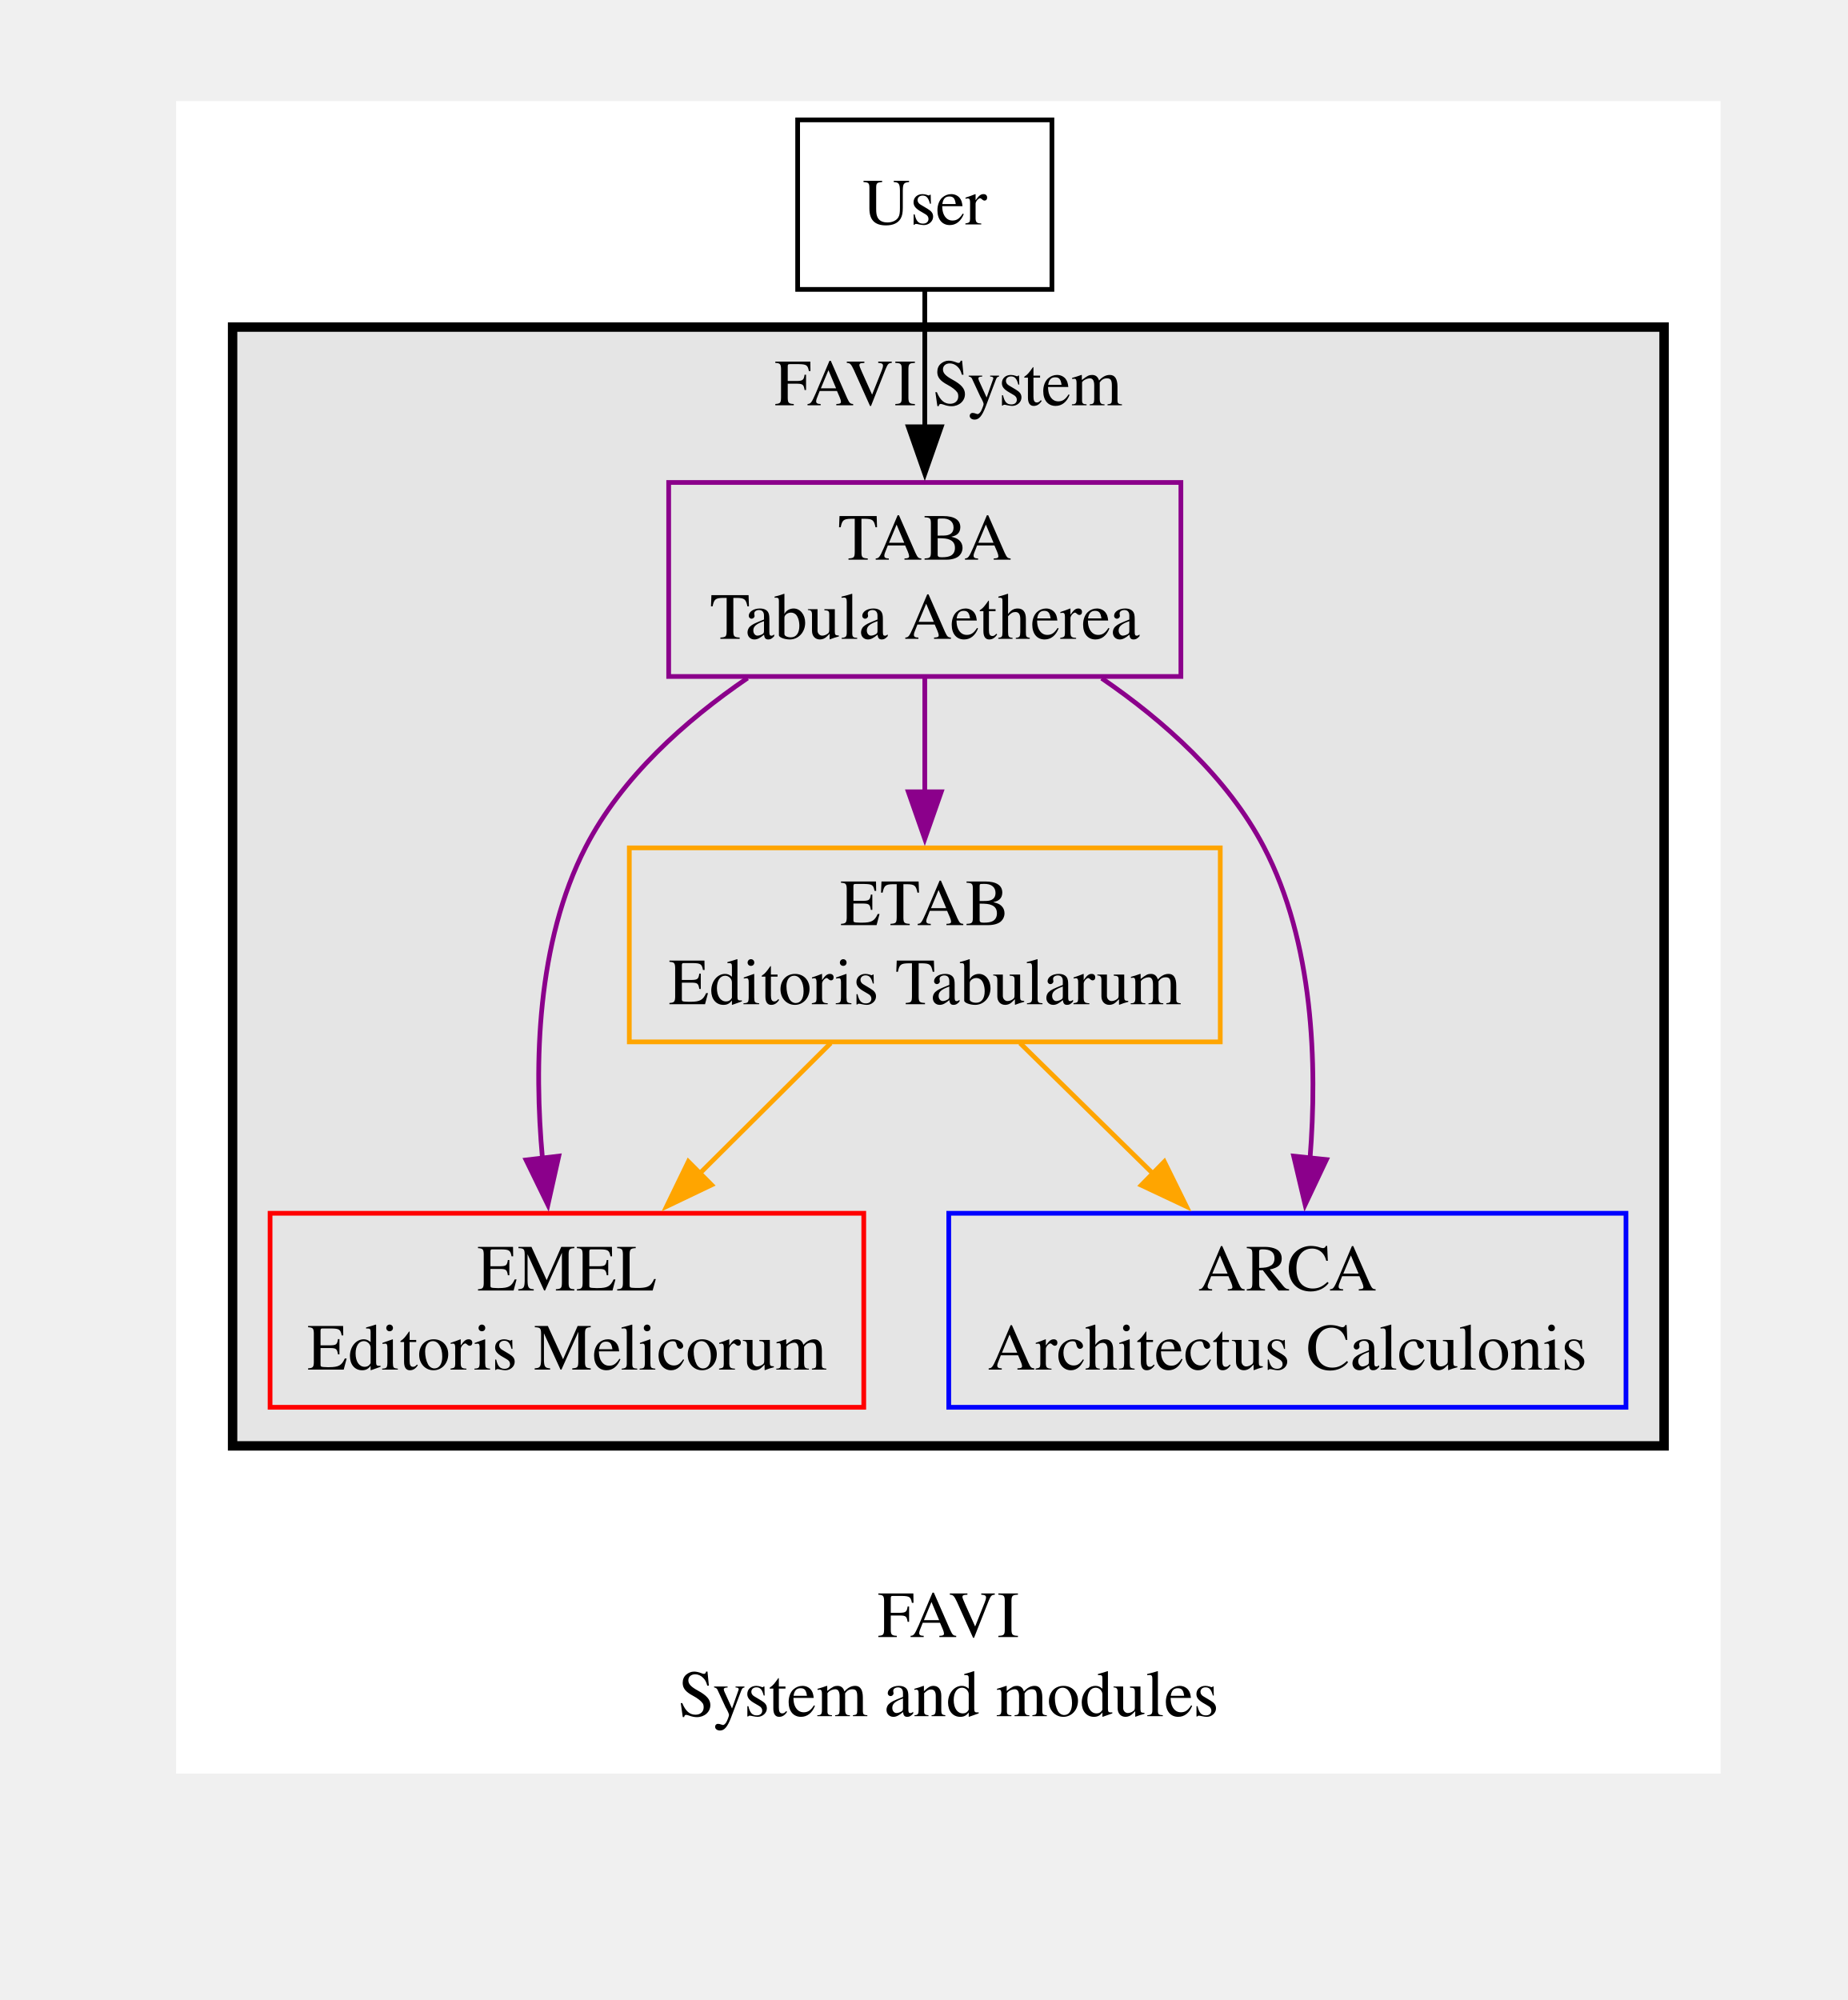
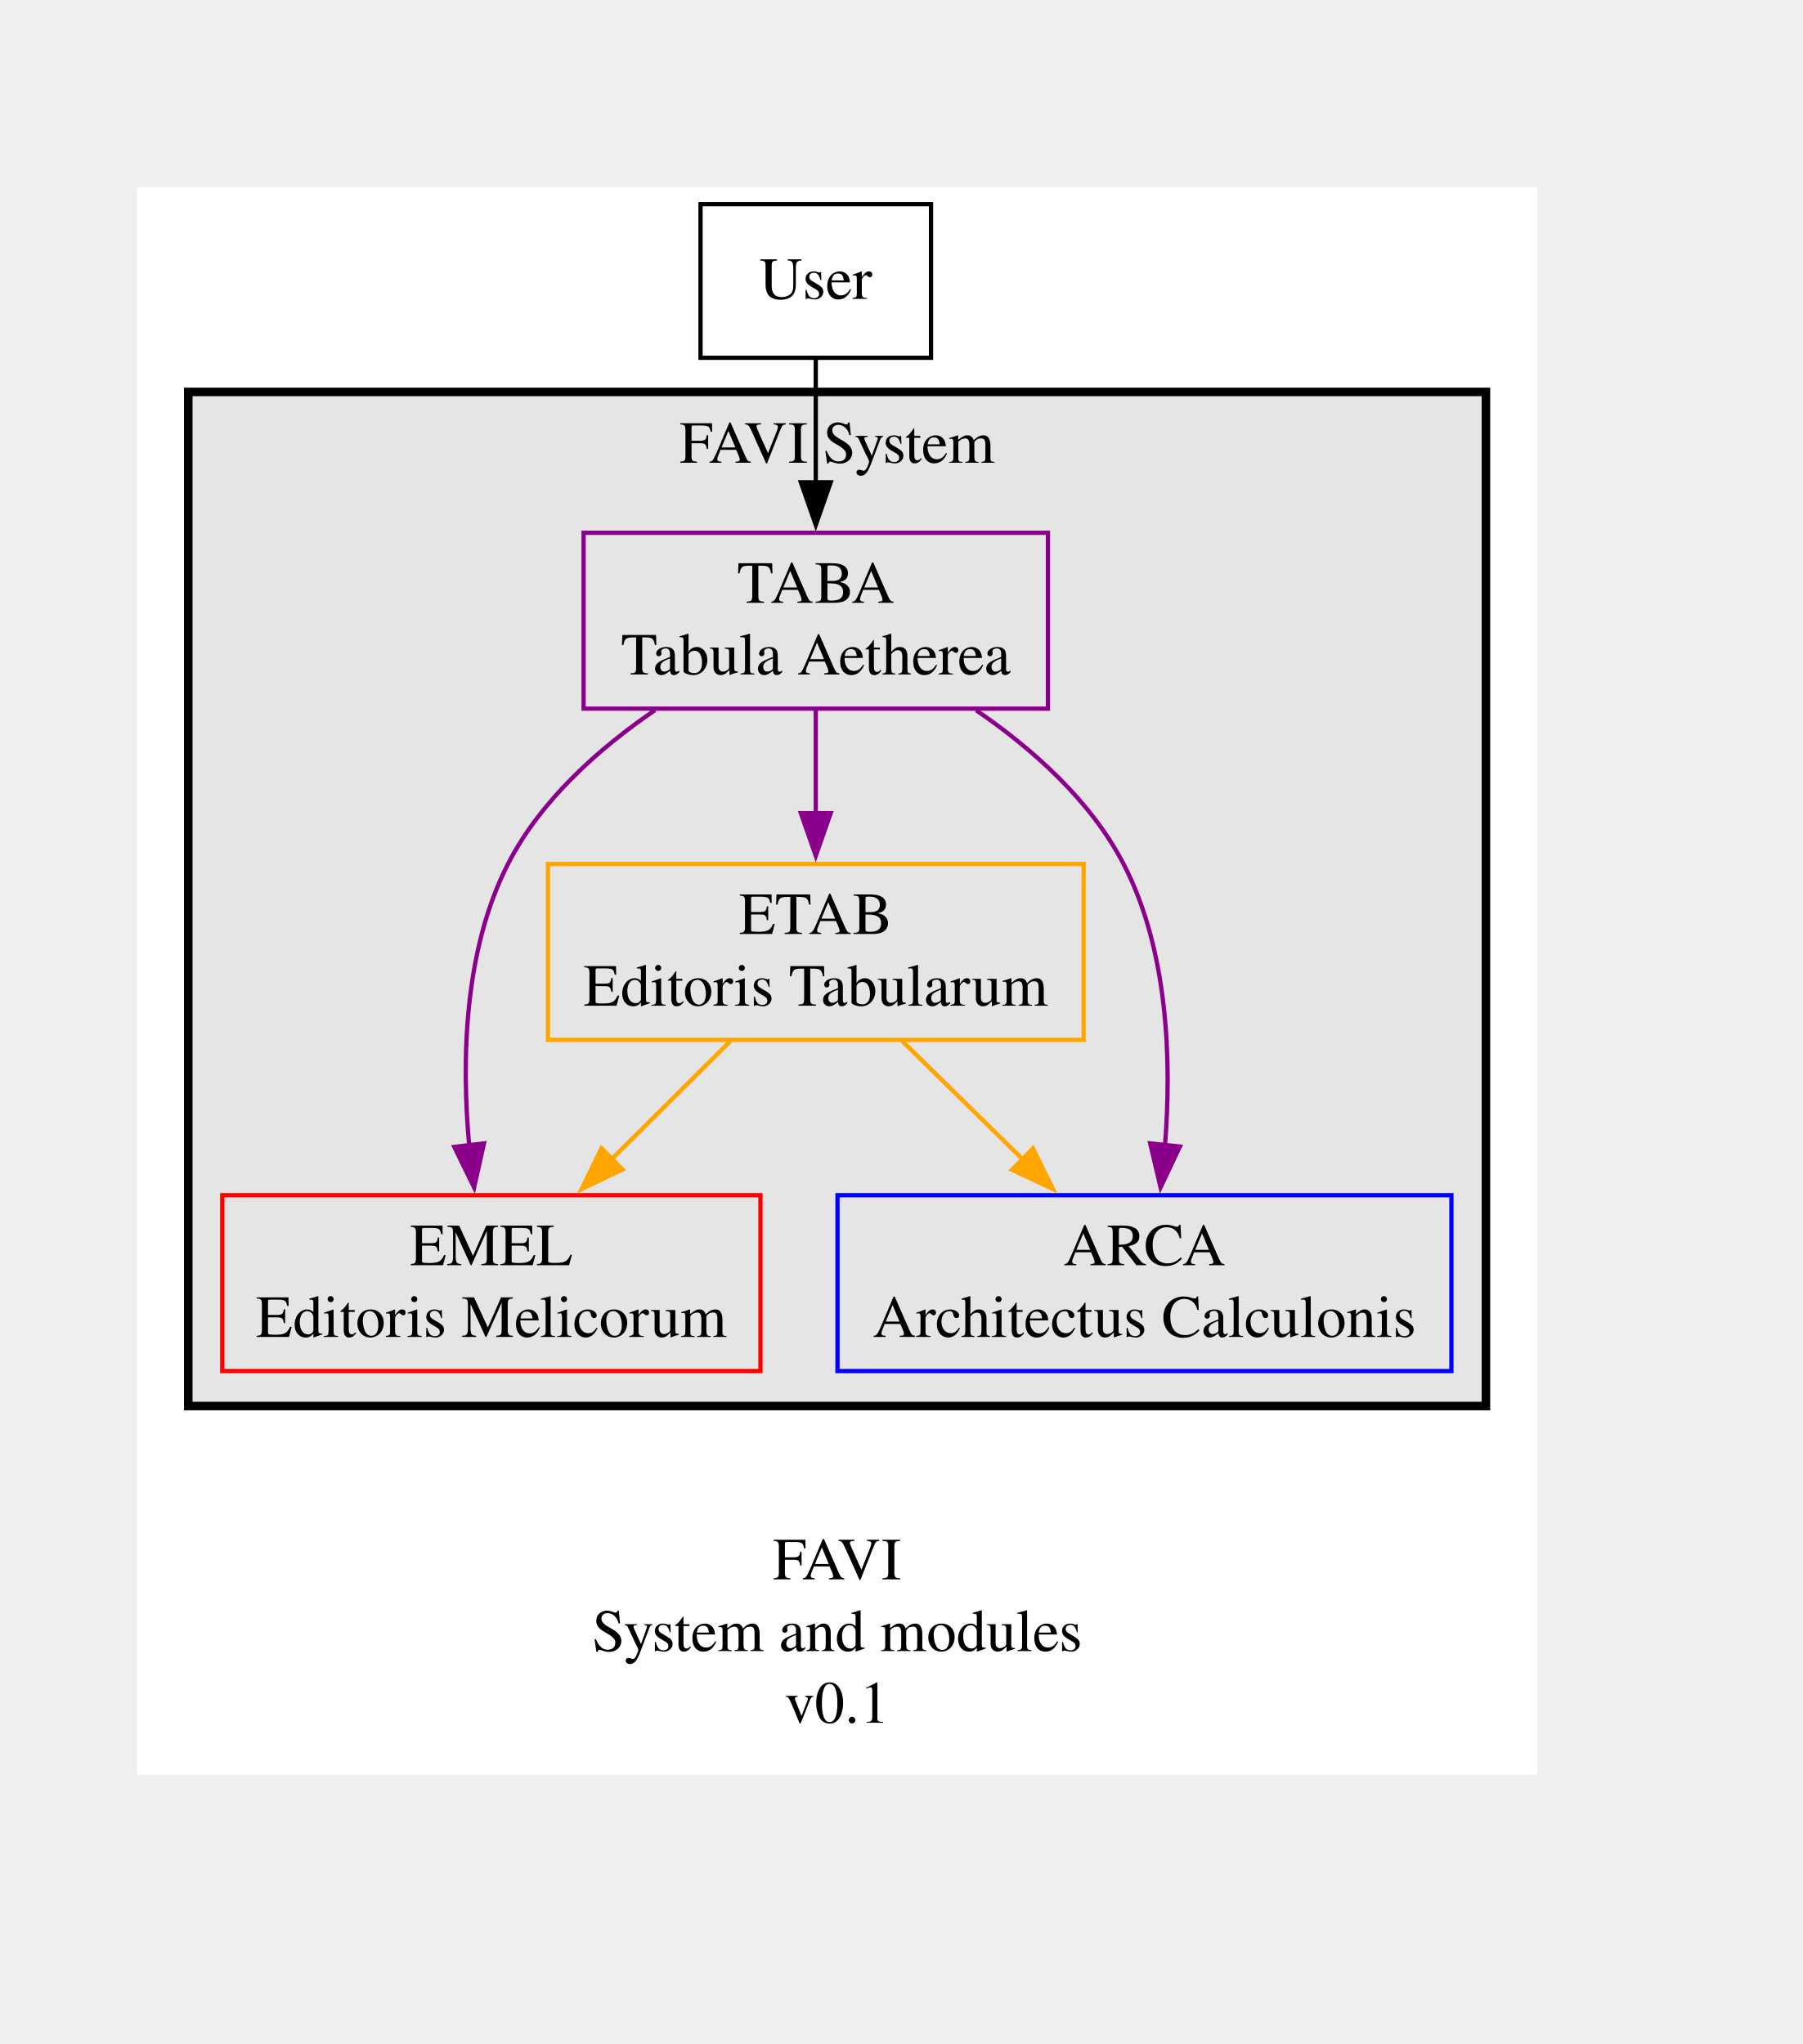
- <svg xmlns="http://www.w3.org/2000/svg" width="328pt" height="355pt" viewBox="0.00 0.00 328.00 355.20">
-   <g id="graph0" class="graph" transform="translate(34.52601,311.6498) scale(0.8362822)" data-name="">
-     <polygon fill="white" stroke="none" points="-4,4 -4,-351.2 324,-351.2 324,4 -4,4" />
-     <text text-anchor="middle" x="160" y="-25" font-family="Times,serif" font-size="14.00">FAVI</text>
-     <text text-anchor="middle" x="160" y="-8.2" font-family="Times,serif" font-size="14.00">System and modules</text>
+ <svg xmlns="http://www.w3.org/2000/svg" width="328pt" height="372pt" viewBox="0.00 0.00 328.00 372.00">
+   <g id="graph0" class="graph" transform="translate(28.04787,319.9028) scale(0.7767935)" data-name="">
+     <polygon fill="white" stroke="none" points="-4,4 -4,-368 324,-368 324,4 -4,4" style="" />
+     <text text-anchor="middle" x="160" y="-41.8" font-family="Times,serif" font-size="14.00" style="">FAVI</text>
+     <text text-anchor="middle" x="160" y="-25" font-family="Times,serif" font-size="14.00" style="">System and modules</text>
+     <text text-anchor="middle" x="160" y="-8.2" font-family="Times,serif" font-size="14.00" style="">v0.1</text>
    <g id="clust1" class="cluster" data-name="cluster_0">
-       <polygon fill="#e5e5e5" stroke="black" stroke-width="2" points="8,-65.6 8,-303.2 312,-303.2 312,-65.6 8,-65.6" />
-       <text text-anchor="middle" x="160" y="-286.6" font-family="Times,serif" font-size="14.00">FAVI System</text>
+       <polygon fill="#e5e5e5" stroke="black" stroke-width="2" points="8,-82.4 8,-320 312,-320 312,-82.4 8,-82.4" style="" />
+       <text text-anchor="middle" x="160" y="-303.4" font-family="Times,serif" font-size="14.00" style="">FAVI System</text>
    </g>
    <g id="node1" class="node" pointer-events="visible" data-name="user">
-       <polygon fill="none" stroke="black" points="182,-347.2 128,-347.2 128,-311.2 182,-311.2 182,-347.2" />
-       <text text-anchor="middle" x="155" y="-325" font-family="Times,serif" font-size="14.00">User</text>
+       <polygon fill="none" stroke="black" points="182,-364 128,-364 128,-328 182,-328 182,-364" style="" />
+       <text text-anchor="middle" x="155" y="-341.8" font-family="Times,serif" font-size="14.00" style="">User</text>
    </g>
    <g id="node2" class="node" pointer-events="visible" data-name="tabulaAetherea">
-       <polygon fill="none" stroke="darkmagenta" points="209.39,-270.2 100.61,-270.2 100.61,-229 209.39,-229 209.39,-270.2" />
-       <text text-anchor="middle" x="155" y="-253.8" font-family="Times,serif" font-size="14.00">TABA</text>
-       <text text-anchor="middle" x="155" y="-237" font-family="Times,serif" font-size="14.00">Tabula Aetherea</text>
+       <polygon fill="none" stroke="darkmagenta" points="209.39,-287 100.61,-287 100.61,-245.8 209.39,-245.8 209.39,-287" style="" />
+       <text text-anchor="middle" x="155" y="-270.6" font-family="Times,serif" font-size="14.00" style="">TABA</text>
+       <text text-anchor="middle" x="155" y="-253.8" font-family="Times,serif" font-size="14.00" style="">Tabula Aetherea</text>
    </g>
    <g id="edge1" class="edge" data-name="user-&gt;tabulaAetherea">
-       <path fill="none" stroke="black" d="M155,-310.98C155,-302.38 155,-291.7 155,-281.73" />
-       <polygon fill="black" stroke="black" points="158.5,-282.03 155,-272.03 151.5,-282.03 158.5,-282.03" />
+       <path fill="none" stroke="black" d="M155,-327.78C155,-319.18 155,-308.5 155,-298.53" style="" />
+       <polygon fill="black" stroke="black" points="158.5,-298.83 155,-288.83 151.5,-298.83 158.5,-298.83" style="" />
    </g>
    <g id="node3" class="node" pointer-events="visible" data-name="editorisMelicorum">
-       <polygon fill="none" stroke="red" points="142.04,-115 15.96,-115 15.96,-73.8 142.04,-73.8 142.04,-115" />
-       <text text-anchor="middle" x="79" y="-98.6" font-family="Times,serif" font-size="14.00">EMEL</text>
-       <text text-anchor="middle" x="79" y="-81.8" font-family="Times,serif" font-size="14.00">Editoris Melicorum</text>
+       <polygon fill="none" stroke="red" points="142.04,-131.8 15.96,-131.8 15.96,-90.6 142.04,-90.6 142.04,-131.8" style="" />
+       <text text-anchor="middle" x="79" y="-115.4" font-family="Times,serif" font-size="14.00" style="">EMEL</text>
+       <text text-anchor="middle" x="79" y="-98.6" font-family="Times,serif" font-size="14.00" style="">Editoris Melicorum</text>
    </g>
    <g id="edge2" class="edge" data-name="tabulaAetherea-&gt;editorisMelicorum">
-       <path fill="none" stroke="darkmagenta" d="M117.35,-228.66C104.09,-219.6 90.61,-207.56 83,-192.8 72.54,-172.53 71.99,-146.6 73.81,-126.59" />
-       <polygon fill="darkmagenta" stroke="darkmagenta" points="77.27,-127.14 74.96,-116.8 70.32,-126.32 77.27,-127.14" />
+       <path fill="none" stroke="darkmagenta" d="M117.35,-245.46C104.09,-236.4 90.61,-224.36 83,-209.6 72.54,-189.33 71.99,-163.4 73.81,-143.39" style="" />
+       <polygon fill="darkmagenta" stroke="darkmagenta" points="77.27,-143.94 74.96,-133.6 70.32,-143.12 77.27,-143.94" style="" />
    </g>
    <g id="node4" class="node" pointer-events="visible" data-name="editorisTabularum">
-       <polygon fill="none" stroke="orange" points="217.75,-192.6 92.25,-192.6 92.25,-151.4 217.75,-151.4 217.75,-192.6" />
-       <text text-anchor="middle" x="155" y="-176.2" font-family="Times,serif" font-size="14.00">ETAB</text>
-       <text text-anchor="middle" x="155" y="-159.4" font-family="Times,serif" font-size="14.00">Editoris Tabularum</text>
+       <polygon fill="none" stroke="orange" points="217.75,-209.4 92.25,-209.4 92.25,-168.2 217.75,-168.2 217.75,-209.4" style="" />
+       <text text-anchor="middle" x="155" y="-193" font-family="Times,serif" font-size="14.00" style="">ETAB</text>
+       <text text-anchor="middle" x="155" y="-176.2" font-family="Times,serif" font-size="14.00" style="">Editoris Tabularum</text>
    </g>
    <g id="edge3" class="edge" data-name="tabulaAetherea-&gt;editorisTabularum">
-       <path fill="none" stroke="darkmagenta" d="M155,-228.74C155,-221.24 155,-212.53 155,-204.24" />
-       <polygon fill="darkmagenta" stroke="darkmagenta" points="158.5,-204.51 155,-194.51 151.5,-204.51 158.5,-204.51" />
+       <path fill="none" stroke="darkmagenta" d="M155,-245.54C155,-238.04 155,-229.33 155,-221.04" style="" />
+       <polygon fill="darkmagenta" stroke="darkmagenta" points="158.5,-221.31 155,-211.31 151.5,-221.31 158.5,-221.31" style="" />
    </g>
    <g id="node5" class="node" pointer-events="visible" data-name="architectusCalculonis">
-       <polygon fill="none" stroke="blue" points="303.91,-115 160.09,-115 160.09,-73.8 303.91,-73.8 303.91,-115" />
-       <text text-anchor="middle" x="232" y="-98.6" font-family="Times,serif" font-size="14.00">ARCA</text>
-       <text text-anchor="middle" x="232" y="-81.8" font-family="Times,serif" font-size="14.00">Architectus Calculonis</text>
+       <polygon fill="none" stroke="blue" points="303.91,-131.8 160.09,-131.8 160.09,-90.6 303.91,-90.6 303.91,-131.8" style="" />
+       <text text-anchor="middle" x="232" y="-115.4" font-family="Times,serif" font-size="14.00" style="">ARCA</text>
+       <text text-anchor="middle" x="232" y="-98.6" font-family="Times,serif" font-size="14.00" style="">Architectus Calculonis</text>
    </g>
    <g id="edge4" class="edge" data-name="tabulaAetherea-&gt;architectusCalculonis">
-       <path fill="none" stroke="darkmagenta" d="M192.57,-228.62C205.82,-219.55 219.31,-207.52 227,-192.8 237.57,-172.57 238.39,-146.64 236.81,-126.62" />
-       <polygon fill="darkmagenta" stroke="darkmagenta" points="240.3,-126.4 235.77,-116.82 233.34,-127.14 240.3,-126.4" />
+       <path fill="none" stroke="darkmagenta" d="M192.57,-245.42C205.82,-236.35 219.31,-224.32 227,-209.6 237.57,-189.37 238.39,-163.44 236.81,-143.42" style="" />
+       <polygon fill="darkmagenta" stroke="darkmagenta" points="240.3,-143.2 235.77,-133.62 233.34,-143.94 240.3,-143.2" style="" />
    </g>
    <g id="edge5" class="edge" data-name="editorisTabularum-&gt;editorisMelicorum">
-       <path fill="none" stroke="orange" d="M135.03,-151.14C126.46,-142.61 116.29,-132.5 106.99,-123.24" />
-       <polygon fill="orange" stroke="orange" points="109.73,-121.03 100.17,-116.46 104.79,-125.99 109.73,-121.03" />
+       <path fill="none" stroke="orange" d="M135.03,-167.94C126.46,-159.41 116.29,-149.3 106.99,-140.04" style="" />
+       <polygon fill="orange" stroke="orange" points="109.73,-137.83 100.17,-133.26 104.79,-142.79 109.73,-137.83" style="" />
    </g>
    <g id="edge6" class="edge" data-name="editorisTabularum-&gt;architectusCalculonis">
-       <path fill="none" stroke="rgb(255, 165, 0)" d="M175.23,-151.14C183.92,-142.61 194.21,-132.5 203.64,-123.24" />
-       <polygon fill="orange" stroke="orange" points="205.87,-125.96 210.56,-116.45 200.97,-120.96 205.87,-125.96" />
+       <path fill="none" stroke="orange" d="M175.23,-167.94C183.92,-159.41 194.21,-149.3 203.64,-140.04" style="" />
+       <polygon fill="orange" stroke="orange" points="205.87,-142.76 210.56,-133.25 200.97,-137.76 205.87,-142.76" style="" />
    </g>
  </g>
</svg>
